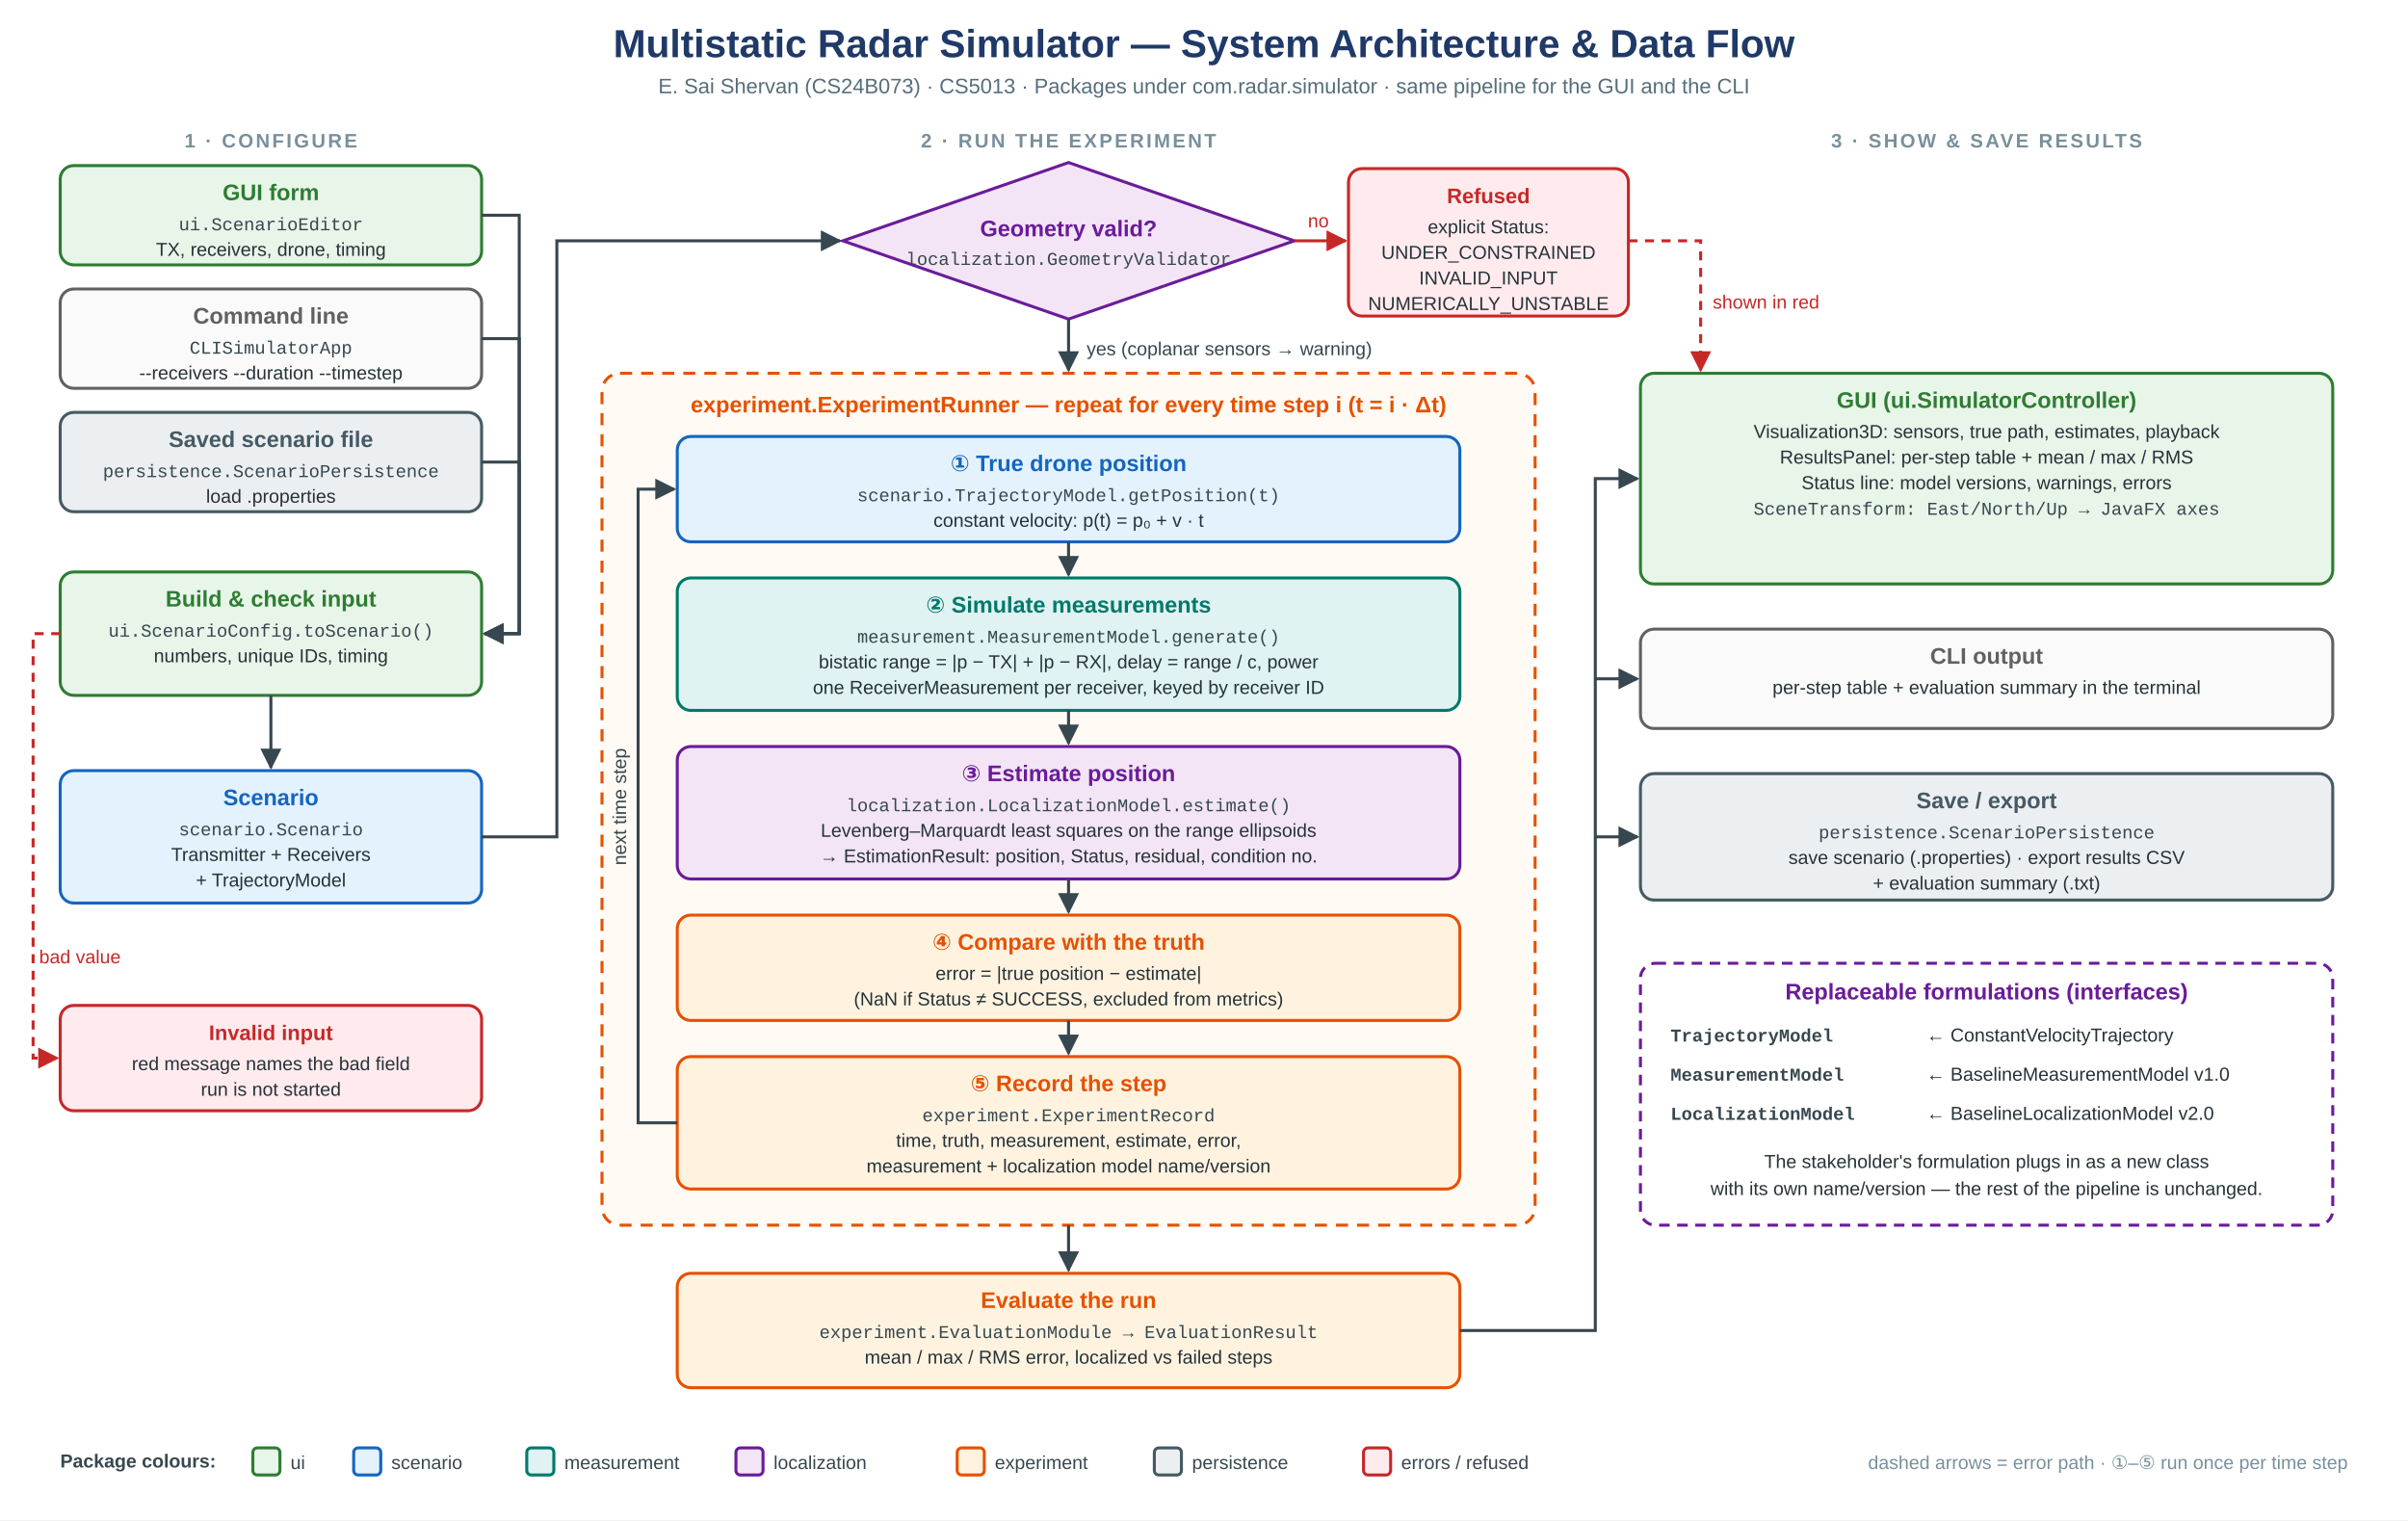
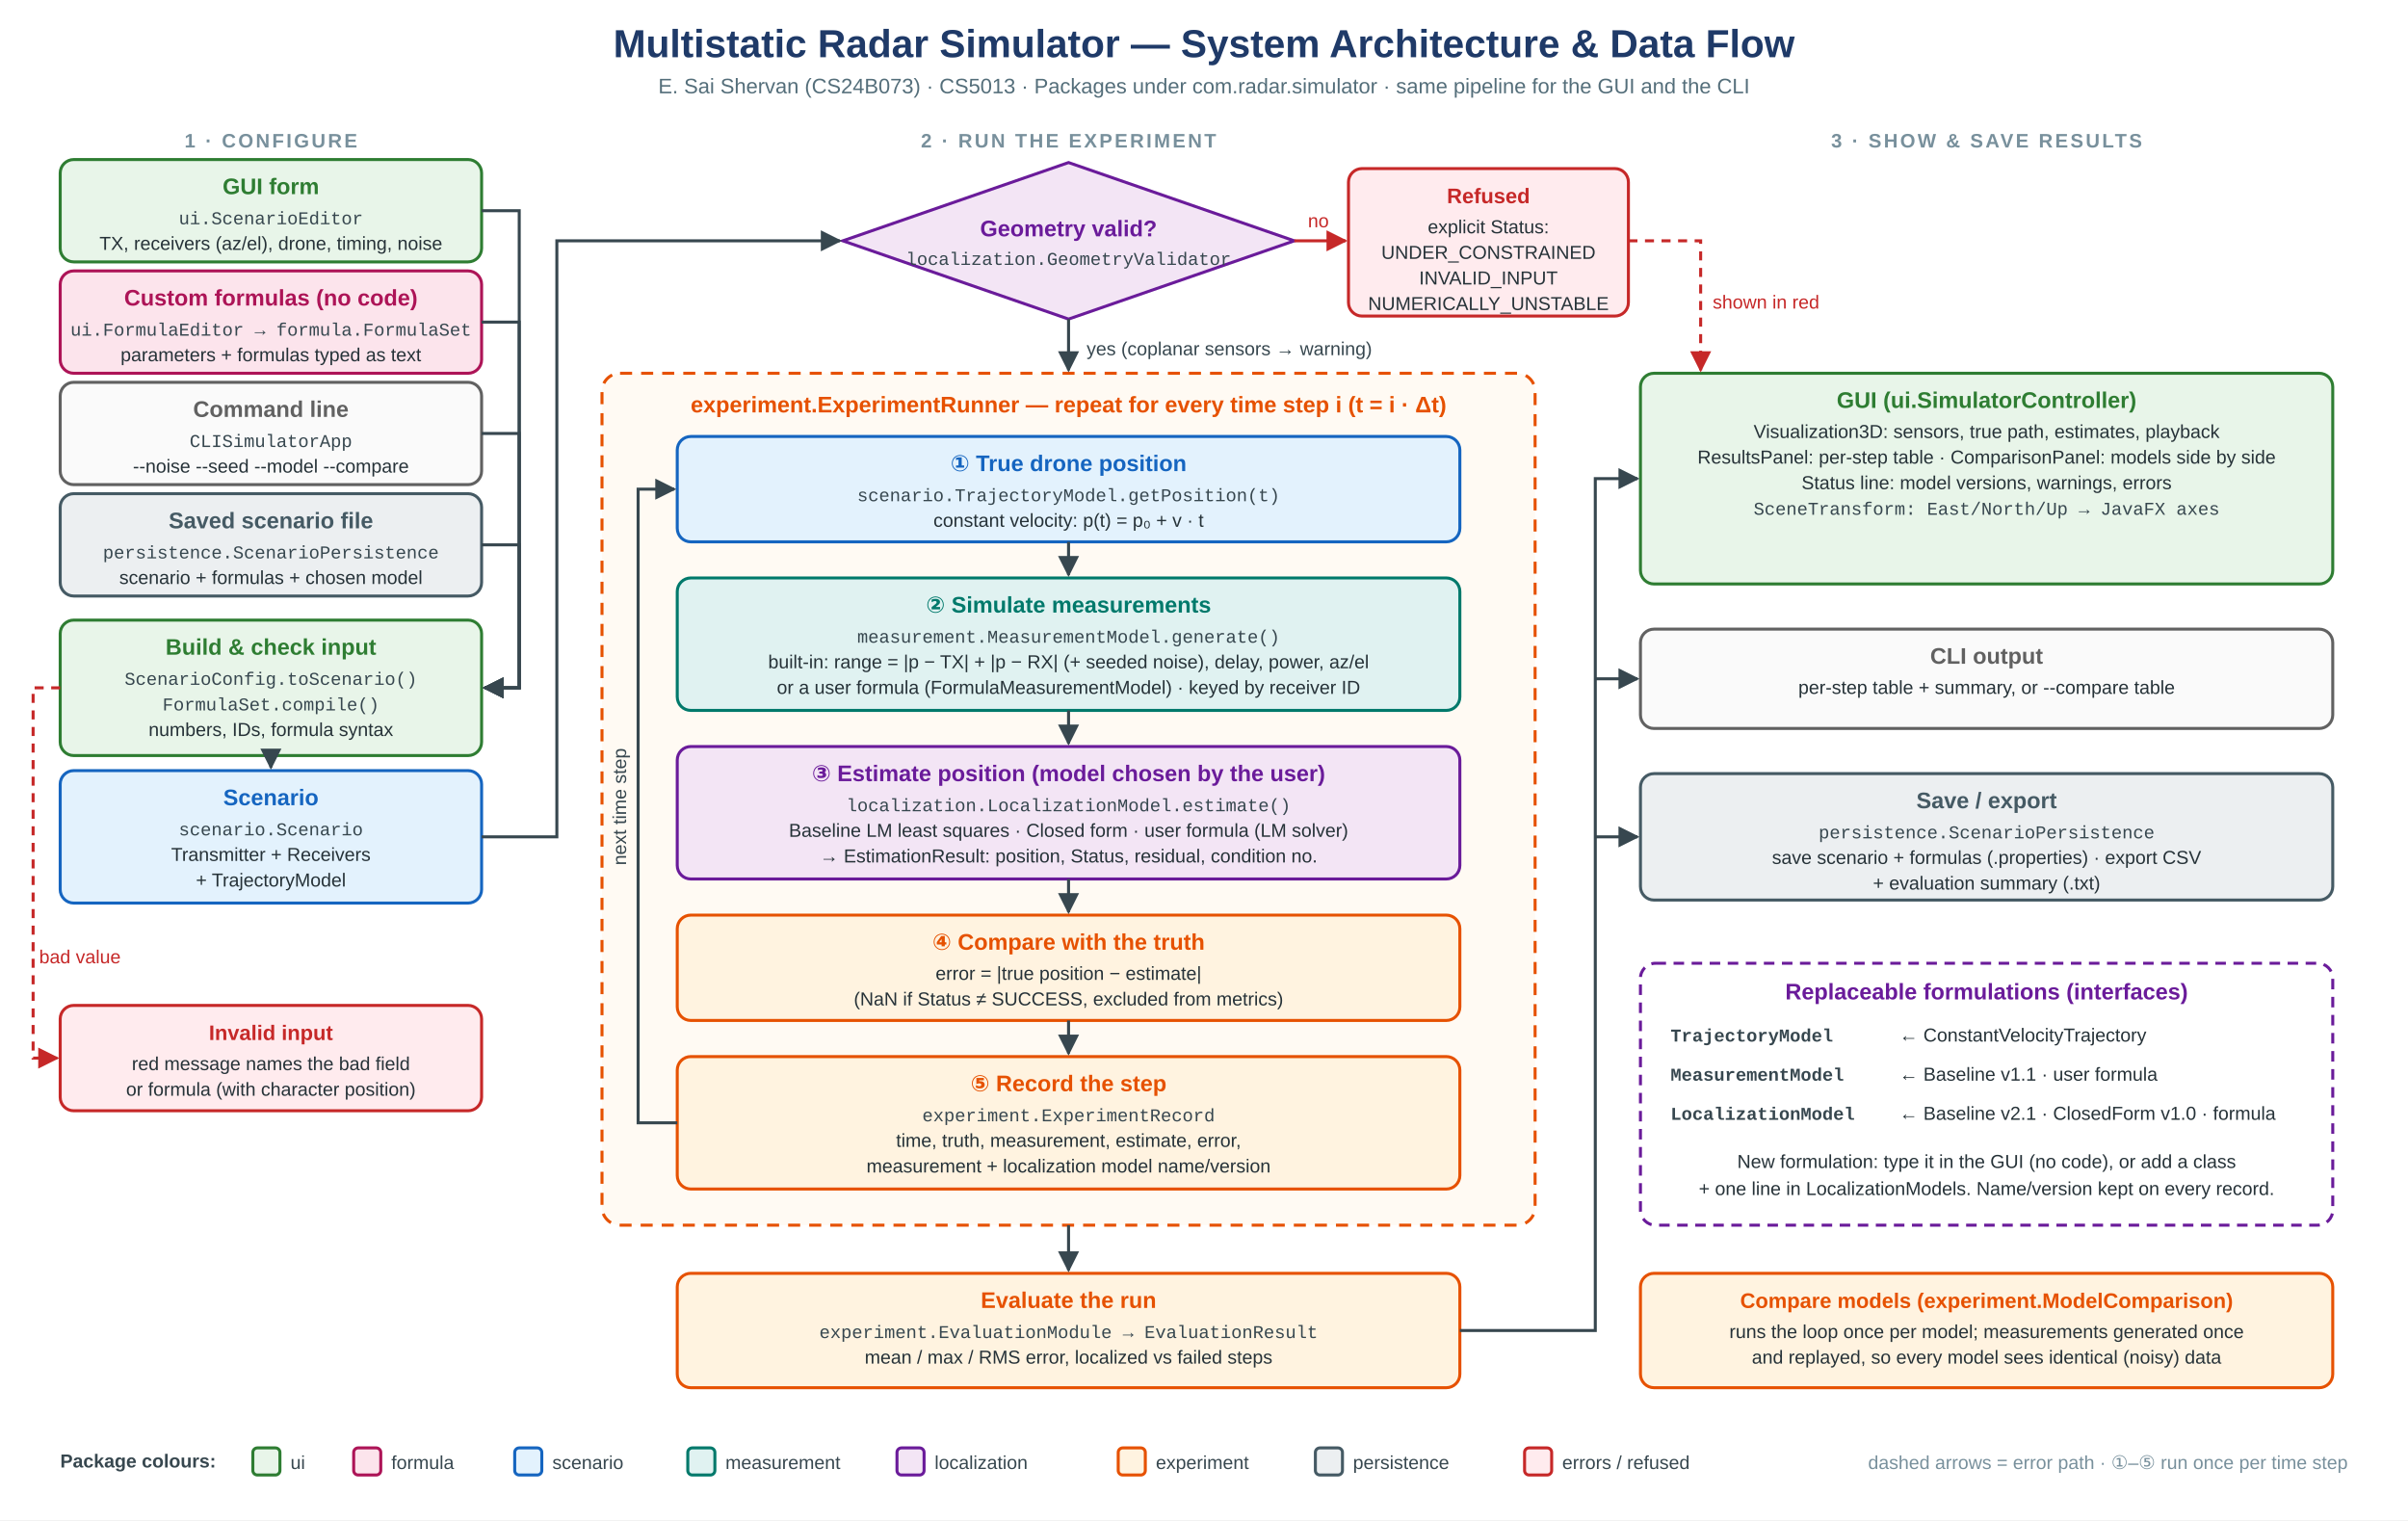
<svg xmlns="http://www.w3.org/2000/svg" viewBox="0 0 1600 1010" width="1600" height="1010">
  <defs>
    <marker id="ah" viewBox="0 0 10 10" refX="9" refY="5" markerWidth="7" markerHeight="7" orient="auto-start-reverse">
      <path d="M0,0 L10,5 L0,10 z" fill="#37474f" />
    </marker>
    <marker id="ah-red" viewBox="0 0 10 10" refX="9" refY="5" markerWidth="7" markerHeight="7" orient="auto-start-reverse">
      <path d="M0,0 L10,5 L0,10 z" fill="#c62828" />
    </marker>
    <style>
    text { font-family: "Segoe UI", Arial, sans-serif; fill: #263238; }
    .h1 { font-size: 26px; font-weight: 700; fill: #1f3a68; }
    .h2 { font-size: 14px; fill: #546e7a; }
    .col { font-size: 13px; font-weight: 700; letter-spacing: 1.5px; fill: #78909c; }
    .t { font-size: 15px; font-weight: 700; }
    .s { font-size: 12.5px; }
    .c { font-size: 12px; font-family: Consolas, "Courier New", monospace; fill: #37474f; }
    .lbl { font-size: 12.5px; }
  </style>
  </defs>
  <rect width="1600" height="1010" fill="#ffffff" />
  <text x="800.0" y="38" text-anchor="middle" class="h1">Multistatic Radar Simulator — System Architecture &amp; Data Flow</text>
  <text x="800.0" y="62" text-anchor="middle" class="h2">E. Sai Shervan (CS24B073) · CS5013 · Packages under com.radar.simulator · same pipeline for the GUI and the CLI</text>
  <text x="180" y="98" text-anchor="middle" class="col">1 · CONFIGURE</text>
-   <rect x="40" y="110" width="280" height="66" rx="9" fill="#e8f5e9" stroke="#2e7d32" stroke-width="2" />
-   <text x="180.0" y="133" text-anchor="middle" class="t" style="font-size:15px;fill:#2e7d32">GUI form</text>
-   <text x="180.0" y="153" text-anchor="middle" class="c">ui.ScenarioEditor</text>
-   <text x="180.0" y="170" text-anchor="middle" class="s">TX, receivers, drone, timing</text>
-   <rect x="40" y="192" width="280" height="66" rx="9" fill="#fafafa" stroke="#616161" stroke-width="2" />
-   <text x="180.0" y="215" text-anchor="middle" class="t" style="font-size:15px;fill:#616161">Command line</text>
-   <text x="180.0" y="235" text-anchor="middle" class="c">CLISimulatorApp</text>
-   <text x="180.0" y="252" text-anchor="middle" class="s">--receivers --duration --timestep</text>
-   <rect x="40" y="274" width="280" height="66" rx="9" fill="#eceff1" stroke="#455a64" stroke-width="2" />
-   <text x="180.0" y="297" text-anchor="middle" class="t" style="font-size:15px;fill:#455a64">Saved scenario file</text>
-   <text x="180.0" y="317" text-anchor="middle" class="c">persistence.ScenarioPersistence</text>
-   <text x="180.0" y="334" text-anchor="middle" class="s">load .properties</text>
-   <rect x="40" y="380" width="280" height="82" rx="9" fill="#e8f5e9" stroke="#2e7d32" stroke-width="2" />
-   <text x="180.0" y="403" text-anchor="middle" class="t" style="font-size:15px;fill:#2e7d32">Build &amp; check input</text>
-   <text x="180.0" y="423" text-anchor="middle" class="c">ui.ScenarioConfig.toScenario()</text>
-   <text x="180.0" y="440" text-anchor="middle" class="s">numbers, unique IDs, timing</text>
+   <rect x="40" y="106" width="280" height="68" rx="9" fill="#e8f5e9" stroke="#2e7d32" stroke-width="2" />
+   <text x="180.0" y="129" text-anchor="middle" class="t" style="font-size:15px;fill:#2e7d32">GUI form</text>
+   <text x="180.0" y="149" text-anchor="middle" class="c">ui.ScenarioEditor</text>
+   <text x="180.0" y="166" text-anchor="middle" class="s">TX, receivers (az/el), drone, timing, noise</text>
+   <rect x="40" y="180" width="280" height="68" rx="9" fill="#fce4ec" stroke="#ad1457" stroke-width="2" />
+   <text x="180.0" y="203" text-anchor="middle" class="t" style="font-size:15px;fill:#ad1457">Custom formulas (no code)</text>
+   <text x="180.0" y="223" text-anchor="middle" class="c">ui.FormulaEditor → formula.FormulaSet</text>
+   <text x="180.0" y="240" text-anchor="middle" class="s">parameters + formulas typed as text</text>
+   <rect x="40" y="254" width="280" height="68" rx="9" fill="#fafafa" stroke="#616161" stroke-width="2" />
+   <text x="180.0" y="277" text-anchor="middle" class="t" style="font-size:15px;fill:#616161">Command line</text>
+   <text x="180.0" y="297" text-anchor="middle" class="c">CLISimulatorApp</text>
+   <text x="180.0" y="314" text-anchor="middle" class="s">--noise --seed --model --compare</text>
+   <rect x="40" y="328" width="280" height="68" rx="9" fill="#eceff1" stroke="#455a64" stroke-width="2" />
+   <text x="180.0" y="351" text-anchor="middle" class="t" style="font-size:15px;fill:#455a64">Saved scenario file</text>
+   <text x="180.0" y="371" text-anchor="middle" class="c">persistence.ScenarioPersistence</text>
+   <text x="180.0" y="388" text-anchor="middle" class="s">scenario + formulas + chosen model</text>
+   <rect x="40" y="412" width="280" height="90" rx="9" fill="#e8f5e9" stroke="#2e7d32" stroke-width="2" />
+   <text x="180.0" y="435" text-anchor="middle" class="t" style="font-size:15px;fill:#2e7d32">Build &amp; check input</text>
+   <text x="180.0" y="455" text-anchor="middle" class="c">ScenarioConfig.toScenario()</text>
+   <text x="180.0" y="472" text-anchor="middle" class="c">FormulaSet.compile()</text>
+   <text x="180.0" y="489" text-anchor="middle" class="s">numbers, IDs, formula syntax</text>
  <rect x="40" y="512" width="280" height="88" rx="9" fill="#e3f2fd" stroke="#1565c0" stroke-width="2" />
  <text x="180.0" y="535" text-anchor="middle" class="t" style="font-size:15px;fill:#1565c0">Scenario</text>
  <text x="180.0" y="555" text-anchor="middle" class="c">scenario.Scenario</text>
  <text x="180.0" y="572" text-anchor="middle" class="s">Transmitter + Receivers</text>
  <text x="180.0" y="589" text-anchor="middle" class="s">+ TrajectoryModel</text>
  <rect x="40" y="668" width="280" height="70" rx="9" fill="#ffebee" stroke="#c62828" stroke-width="2" />
  <text x="180.0" y="691" text-anchor="middle" class="t" style="font-size:14px;fill:#c62828">Invalid input</text>
  <text x="180.0" y="711" text-anchor="middle" class="s">red message names the bad field</text>
-   <text x="180.0" y="728" text-anchor="middle" class="s">run is not started</text>
-   <path d="M320,143 L345,143 L345,421 L322,421" fill="none" stroke="#37474f" stroke-width="2" marker-end="url(#ah)" />
-   <path d="M320,225 L345,225 L345,421 L322,421" fill="none" stroke="#37474f" stroke-width="2" marker-end="url(#ah)" />
-   <path d="M320,307 L345,307 L345,421 L322,421" fill="none" stroke="#37474f" stroke-width="2" marker-end="url(#ah)" />
-   <path d="M180,462 L180,510" fill="none" stroke="#37474f" stroke-width="2" marker-end="url(#ah)" />
-   <path d="M40,421 L22,421 L22,703 L38,703" fill="none" stroke="#c62828" stroke-width="2" stroke-dasharray="6 5" marker-end="url(#ah-red)" />
+   <text x="180.0" y="728" text-anchor="middle" class="s">or formula (with character position)</text>
+   <path d="M320,140 L345,140 L345,457 L322,457" fill="none" stroke="#37474f" stroke-width="2" marker-end="url(#ah)" />
+   <path d="M320,214 L345,214 L345,457 L322,457" fill="none" stroke="#37474f" stroke-width="2" marker-end="url(#ah)" />
+   <path d="M320,288 L345,288 L345,457 L322,457" fill="none" stroke="#37474f" stroke-width="2" marker-end="url(#ah)" />
+   <path d="M320,362 L345,362 L345,457 L322,457" fill="none" stroke="#37474f" stroke-width="2" marker-end="url(#ah)" />
+   <path d="M180,502 L180,510" fill="none" stroke="#37474f" stroke-width="2" marker-end="url(#ah)" />
+   <path d="M40,457 L22,457 L22,703 L38,703" fill="none" stroke="#c62828" stroke-width="2" stroke-dasharray="6 5" marker-end="url(#ah-red)" />
  <text x="26" y="640" text-anchor="start" class="lbl" style="fill:#c62828">bad value</text>
  <text x="710" y="98" text-anchor="middle" class="col">2 · RUN THE EXPERIMENT</text>
  <polygon points="710,108.0 860.0,160 710,212.0 560.0,160" fill="#f3e5f5" stroke="#6a1b9a" stroke-width="2" />
  <text x="710" y="157" text-anchor="middle" class="t" style="fill:#6a1b9a">Geometry valid?</text>
  <text x="710" y="176" text-anchor="middle" class="c">localization.GeometryValidator</text>
  <path d="M320,556 L370,556 L370,160 L558,160" fill="none" stroke="#37474f" stroke-width="2" marker-end="url(#ah)" />
  <rect x="896" y="112" width="186" height="98" rx="9" fill="#ffebee" stroke="#c62828" stroke-width="2" />
  <text x="989.0" y="135" text-anchor="middle" class="t" style="font-size:14px;fill:#c62828">Refused</text>
  <text x="989.0" y="155" text-anchor="middle" class="s">explicit Status:</text>
  <text x="989.0" y="172" text-anchor="middle" class="s">UNDER_CONSTRAINED</text>
  <text x="989.0" y="189" text-anchor="middle" class="s">INVALID_INPUT</text>
  <text x="989.0" y="206" text-anchor="middle" class="s">NUMERICALLY_UNSTABLE</text>
  <path d="M860,160 L894,160" fill="none" stroke="#c62828" stroke-width="2" marker-end="url(#ah-red)" />
  <text x="876" y="151" text-anchor="middle" class="lbl" style="fill:#c62828">no</text>
  <rect x="400" y="248" width="620" height="566" rx="12" fill="#fffaf3" stroke="#e65100" stroke-width="2" stroke-dasharray="8 6" />
  <text x="710" y="274" text-anchor="middle" class="t" style="fill:#e65100">experiment.ExperimentRunner — repeat for every time step i (t = i · Δt)</text>
  <path d="M710,212 L710,246" fill="none" stroke="#37474f" stroke-width="2" marker-end="url(#ah)" />
  <text x="722" y="236" text-anchor="start" class="lbl" style="fill:#37474f">yes  (coplanar sensors → warning)</text>
  <rect x="450" y="290" width="520" height="70" rx="9" fill="#e3f2fd" stroke="#1565c0" stroke-width="2" />
  <text x="710.0" y="313" text-anchor="middle" class="t" style="font-size:15px;fill:#1565c0">① True drone position</text>
  <text x="710.0" y="333" text-anchor="middle" class="c">scenario.TrajectoryModel.getPosition(t)</text>
  <text x="710.0" y="350" text-anchor="middle" class="s">constant velocity: p(t) = p₀ + v · t</text>
  <rect x="450" y="384" width="520" height="88" rx="9" fill="#e0f2f1" stroke="#00796b" stroke-width="2" />
  <text x="710.0" y="407" text-anchor="middle" class="t" style="font-size:15px;fill:#00796b">② Simulate measurements</text>
  <text x="710.0" y="427" text-anchor="middle" class="c">measurement.MeasurementModel.generate()</text>
-   <text x="710.0" y="444" text-anchor="middle" class="s">bistatic range = |p − TX| + |p − RX|, delay = range / c, power</text>
-   <text x="710.0" y="461" text-anchor="middle" class="s">one ReceiverMeasurement per receiver, keyed by receiver ID</text>
+   <text x="710.0" y="444" text-anchor="middle" class="s">built-in: range = |p − TX| + |p − RX| (+ seeded noise), delay, power, az/el</text>
+   <text x="710.0" y="461" text-anchor="middle" class="s">or a user formula (FormulaMeasurementModel) · keyed by receiver ID</text>
  <rect x="450" y="496" width="520" height="88" rx="9" fill="#f3e5f5" stroke="#6a1b9a" stroke-width="2" />
-   <text x="710.0" y="519" text-anchor="middle" class="t" style="font-size:15px;fill:#6a1b9a">③ Estimate position</text>
+   <text x="710.0" y="519" text-anchor="middle" class="t" style="font-size:15px;fill:#6a1b9a">③ Estimate position (model chosen by the user)</text>
  <text x="710.0" y="539" text-anchor="middle" class="c">localization.LocalizationModel.estimate()</text>
-   <text x="710.0" y="556" text-anchor="middle" class="s">Levenberg–Marquardt least squares on the range ellipsoids</text>
+   <text x="710.0" y="556" text-anchor="middle" class="s">Baseline LM least squares · Closed form · user formula (LM solver)</text>
  <text x="710.0" y="573" text-anchor="middle" class="s">→ EstimationResult: position, Status, residual, condition no.</text>
  <rect x="450" y="608" width="520" height="70" rx="9" fill="#fff3e0" stroke="#e65100" stroke-width="2" />
  <text x="710.0" y="631" text-anchor="middle" class="t" style="font-size:15px;fill:#e65100">④ Compare with the truth</text>
  <text x="710.0" y="651" text-anchor="middle" class="s">error = |true position − estimate|</text>
  <text x="710.0" y="668" text-anchor="middle" class="s">(NaN if Status ≠ SUCCESS, excluded from metrics)</text>
  <rect x="450" y="702" width="520" height="88" rx="9" fill="#fff3e0" stroke="#e65100" stroke-width="2" />
  <text x="710.0" y="725" text-anchor="middle" class="t" style="font-size:15px;fill:#e65100">⑤ Record the step</text>
  <text x="710.0" y="745" text-anchor="middle" class="c">experiment.ExperimentRecord</text>
  <text x="710.0" y="762" text-anchor="middle" class="s">time, truth, measurement, estimate, error,</text>
  <text x="710.0" y="779" text-anchor="middle" class="s">measurement + localization model name/version</text>
  <path d="M710,360 L710,382" fill="none" stroke="#37474f" stroke-width="2" marker-end="url(#ah)" />
  <path d="M710,472 L710,494" fill="none" stroke="#37474f" stroke-width="2" marker-end="url(#ah)" />
  <path d="M710,584 L710,606" fill="none" stroke="#37474f" stroke-width="2" marker-end="url(#ah)" />
  <path d="M710,678 L710,700" fill="none" stroke="#37474f" stroke-width="2" marker-end="url(#ah)" />
  <path d="M450,746 L424,746 L424,325 L448,325" fill="none" stroke="#37474f" stroke-width="2" marker-end="url(#ah)" />
  <text x="416" y="536" text-anchor="middle" class="lbl" transform="rotate(-90 416 536)" style="fill:#37474f">next time step</text>
  <rect x="450" y="846" width="520" height="76" rx="9" fill="#fff3e0" stroke="#e65100" stroke-width="2" />
  <text x="710.0" y="869" text-anchor="middle" class="t" style="font-size:15px;fill:#e65100">Evaluate the run</text>
  <text x="710.0" y="889" text-anchor="middle" class="c">experiment.EvaluationModule → EvaluationResult</text>
  <text x="710.0" y="906" text-anchor="middle" class="s">mean / max / RMS error, localized vs failed steps</text>
  <path d="M710,814 L710,844" fill="none" stroke="#37474f" stroke-width="2" marker-end="url(#ah)" />
  <text x="1320" y="98" text-anchor="middle" class="col">3 · SHOW &amp; SAVE RESULTS</text>
  <rect x="1090" y="248" width="460" height="140" rx="9" fill="#e8f5e9" stroke="#2e7d32" stroke-width="2" />
  <text x="1320.0" y="271" text-anchor="middle" class="t" style="font-size:15px;fill:#2e7d32">GUI  (ui.SimulatorController)</text>
  <text x="1320.0" y="291" text-anchor="middle" class="s">Visualization3D: sensors, true path, estimates, playback</text>
-   <text x="1320.0" y="308" text-anchor="middle" class="s">ResultsPanel: per-step table + mean / max / RMS</text>
+   <text x="1320.0" y="308" text-anchor="middle" class="s">ResultsPanel: per-step table · ComparisonPanel: models side by side</text>
  <text x="1320.0" y="325" text-anchor="middle" class="s">Status line: model versions, warnings, errors</text>
  <text x="1320.0" y="342" text-anchor="middle" class="c">SceneTransform: East/North/Up → JavaFX axes</text>
  <rect x="1090" y="418" width="460" height="66" rx="9" fill="#fafafa" stroke="#616161" stroke-width="2" />
  <text x="1320.0" y="441" text-anchor="middle" class="t" style="font-size:15px;fill:#616161">CLI output</text>
-   <text x="1320.0" y="461" text-anchor="middle" class="s">per-step table + evaluation summary in the terminal</text>
+   <text x="1320.0" y="461" text-anchor="middle" class="s">per-step table + summary, or --compare table</text>
  <rect x="1090" y="514" width="460" height="84" rx="9" fill="#eceff1" stroke="#455a64" stroke-width="2" />
  <text x="1320.0" y="537" text-anchor="middle" class="t" style="font-size:15px;fill:#455a64">Save / export</text>
  <text x="1320.0" y="557" text-anchor="middle" class="c">persistence.ScenarioPersistence</text>
-   <text x="1320.0" y="574" text-anchor="middle" class="s">save scenario (.properties) · export results CSV</text>
+   <text x="1320.0" y="574" text-anchor="middle" class="s">save scenario + formulas (.properties) · export CSV</text>
  <text x="1320.0" y="591" text-anchor="middle" class="s">+ evaluation summary (.txt)</text>
  <path d="M970,884 L1060,884 L1060,318 L1088,318" fill="none" stroke="#37474f" stroke-width="2" marker-end="url(#ah)" />
  <path d="M1060,451 L1088,451" fill="none" stroke="#37474f" stroke-width="2" marker-end="url(#ah)" />
  <path d="M1060,556 L1088,556" fill="none" stroke="#37474f" stroke-width="2" marker-end="url(#ah)" />
  <path d="M1082,160 L1130,160 L1130,246" fill="none" stroke="#c62828" stroke-width="2" stroke-dasharray="6 5" marker-end="url(#ah-red)" />
  <text x="1138" y="205" text-anchor="start" class="lbl" style="fill:#c62828">shown in red</text>
  <rect x="1090" y="640" width="460" height="174" rx="10" fill="#ffffff" stroke="#6a1b9a" stroke-width="2" stroke-dasharray="7 5" />
  <text x="1320" y="664" text-anchor="middle" class="t" style="fill:#6a1b9a">Replaceable formulations (interfaces)</text>
  <text x="1110" y="692" class="c" style="font-weight:600">TrajectoryModel</text>
-   <text x="1280" y="692" class="s">← ConstantVelocityTrajectory</text>
+   <text x="1262" y="692" class="s">← ConstantVelocityTrajectory</text>
  <text x="1110" y="718" class="c" style="font-weight:600">MeasurementModel</text>
-   <text x="1280" y="718" class="s">← BaselineMeasurementModel v1.0</text>
+   <text x="1262" y="718" class="s">← Baseline v1.1 · user formula</text>
  <text x="1110" y="744" class="c" style="font-weight:600">LocalizationModel</text>
-   <text x="1280" y="744" class="s">← BaselineLocalizationModel v2.0</text>
-   <text x="1320" y="776" text-anchor="middle" class="s">The stakeholder's formulation plugs in as a new class</text>
-   <text x="1320" y="794" text-anchor="middle" class="s">with its own name/version — the rest of the pipeline is unchanged.</text>
+   <text x="1262" y="744" class="s">← Baseline v2.1 · ClosedForm v1.0 · formula</text>
+   <text x="1320" y="776" text-anchor="middle" class="s">New formulation: type it in the GUI (no code), or add a class</text>
+   <text x="1320" y="794" text-anchor="middle" class="s">+ one line in LocalizationModels. Name/version kept on every record.</text>
+   <rect x="1090" y="846" width="460" height="76" rx="9" fill="#fff3e0" stroke="#e65100" stroke-width="2" />
+   <text x="1320.0" y="869" text-anchor="middle" class="t" style="font-size:14px;fill:#e65100">Compare models  (experiment.ModelComparison)</text>
+   <text x="1320.0" y="889" text-anchor="middle" class="s">runs the loop once per model; measurements generated once</text>
+   <text x="1320.0" y="906" text-anchor="middle" class="s">and replayed, so every model sees identical (noisy) data</text>
  <text x="40" y="975" class="lbl" style="fill:#37474f;font-weight:600">Package colours:</text>
  <rect x="168" y="962" width="18" height="18" rx="3" fill="#e8f5e9" stroke="#2e7d32" stroke-width="2" />
  <text x="193" y="976" class="lbl" style="fill:#37474f">ui</text>
-   <rect x="235" y="962" width="18" height="18" rx="3" fill="#e3f2fd" stroke="#1565c0" stroke-width="2" />
-   <text x="260" y="976" class="lbl" style="fill:#37474f">scenario</text>
-   <rect x="350" y="962" width="18" height="18" rx="3" fill="#e0f2f1" stroke="#00796b" stroke-width="2" />
-   <text x="375" y="976" class="lbl" style="fill:#37474f">measurement</text>
-   <rect x="489" y="962" width="18" height="18" rx="3" fill="#f3e5f5" stroke="#6a1b9a" stroke-width="2" />
-   <text x="514" y="976" class="lbl" style="fill:#37474f">localization</text>
-   <rect x="636" y="962" width="18" height="18" rx="3" fill="#fff3e0" stroke="#e65100" stroke-width="2" />
-   <text x="661" y="976" class="lbl" style="fill:#37474f">experiment</text>
-   <rect x="767" y="962" width="18" height="18" rx="3" fill="#eceff1" stroke="#455a64" stroke-width="2" />
-   <text x="792" y="976" class="lbl" style="fill:#37474f">persistence</text>
-   <rect x="906" y="962" width="18" height="18" rx="3" fill="#ffebee" stroke="#c62828" stroke-width="2" />
-   <text x="931" y="976" class="lbl" style="fill:#37474f">errors / refused</text>
+   <rect x="235" y="962" width="18" height="18" rx="3" fill="#fce4ec" stroke="#ad1457" stroke-width="2" />
+   <text x="260" y="976" class="lbl" style="fill:#37474f">formula</text>
+   <rect x="342" y="962" width="18" height="18" rx="3" fill="#e3f2fd" stroke="#1565c0" stroke-width="2" />
+   <text x="367" y="976" class="lbl" style="fill:#37474f">scenario</text>
+   <rect x="457" y="962" width="18" height="18" rx="3" fill="#e0f2f1" stroke="#00796b" stroke-width="2" />
+   <text x="482" y="976" class="lbl" style="fill:#37474f">measurement</text>
+   <rect x="596" y="962" width="18" height="18" rx="3" fill="#f3e5f5" stroke="#6a1b9a" stroke-width="2" />
+   <text x="621" y="976" class="lbl" style="fill:#37474f">localization</text>
+   <rect x="743" y="962" width="18" height="18" rx="3" fill="#fff3e0" stroke="#e65100" stroke-width="2" />
+   <text x="768" y="976" class="lbl" style="fill:#37474f">experiment</text>
+   <rect x="874" y="962" width="18" height="18" rx="3" fill="#eceff1" stroke="#455a64" stroke-width="2" />
+   <text x="899" y="976" class="lbl" style="fill:#37474f">persistence</text>
+   <rect x="1013" y="962" width="18" height="18" rx="3" fill="#ffebee" stroke="#c62828" stroke-width="2" />
+   <text x="1038" y="976" class="lbl" style="fill:#37474f">errors / refused</text>
  <text x="1560" y="976" text-anchor="end" class="lbl" style="fill:#78909c">dashed arrows = error path · ①–⑤ run once per time step</text>
</svg>
